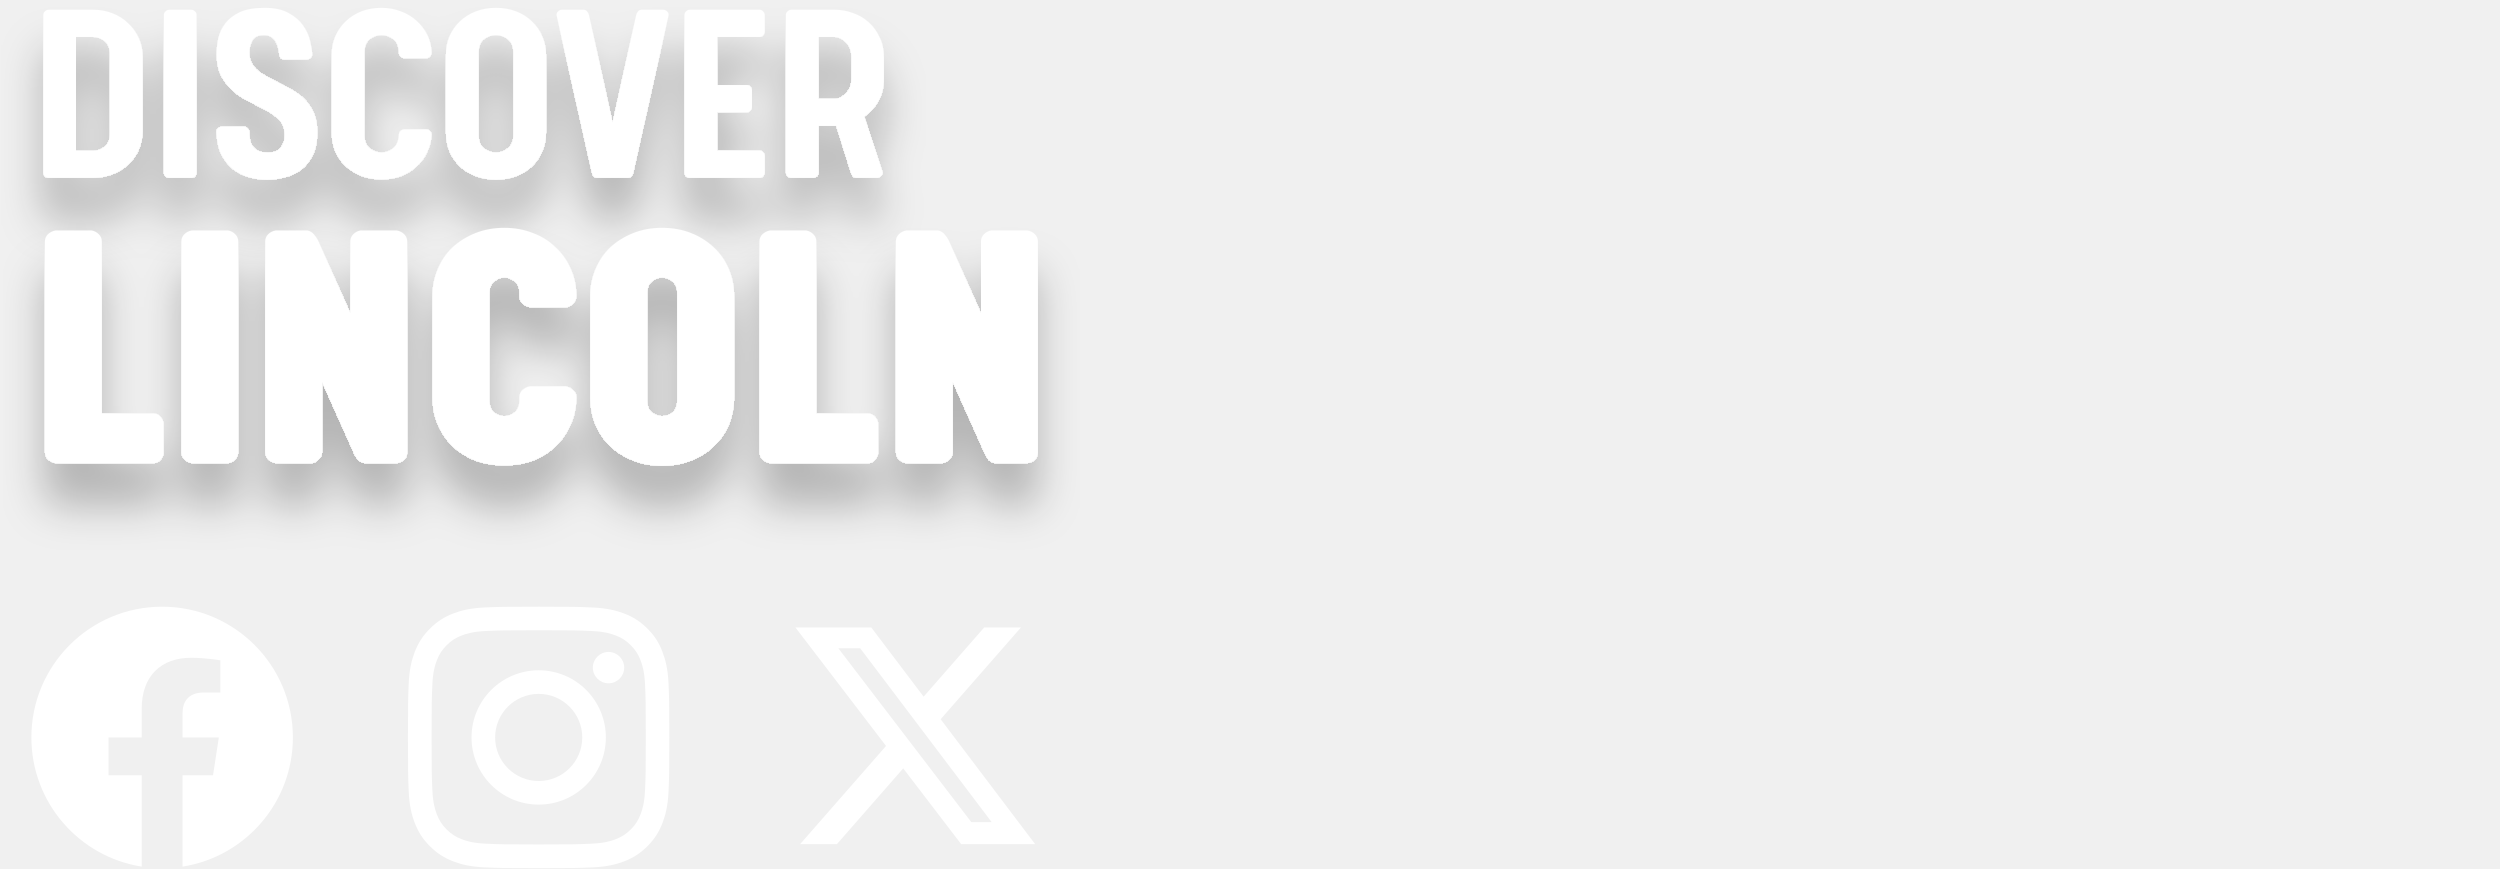
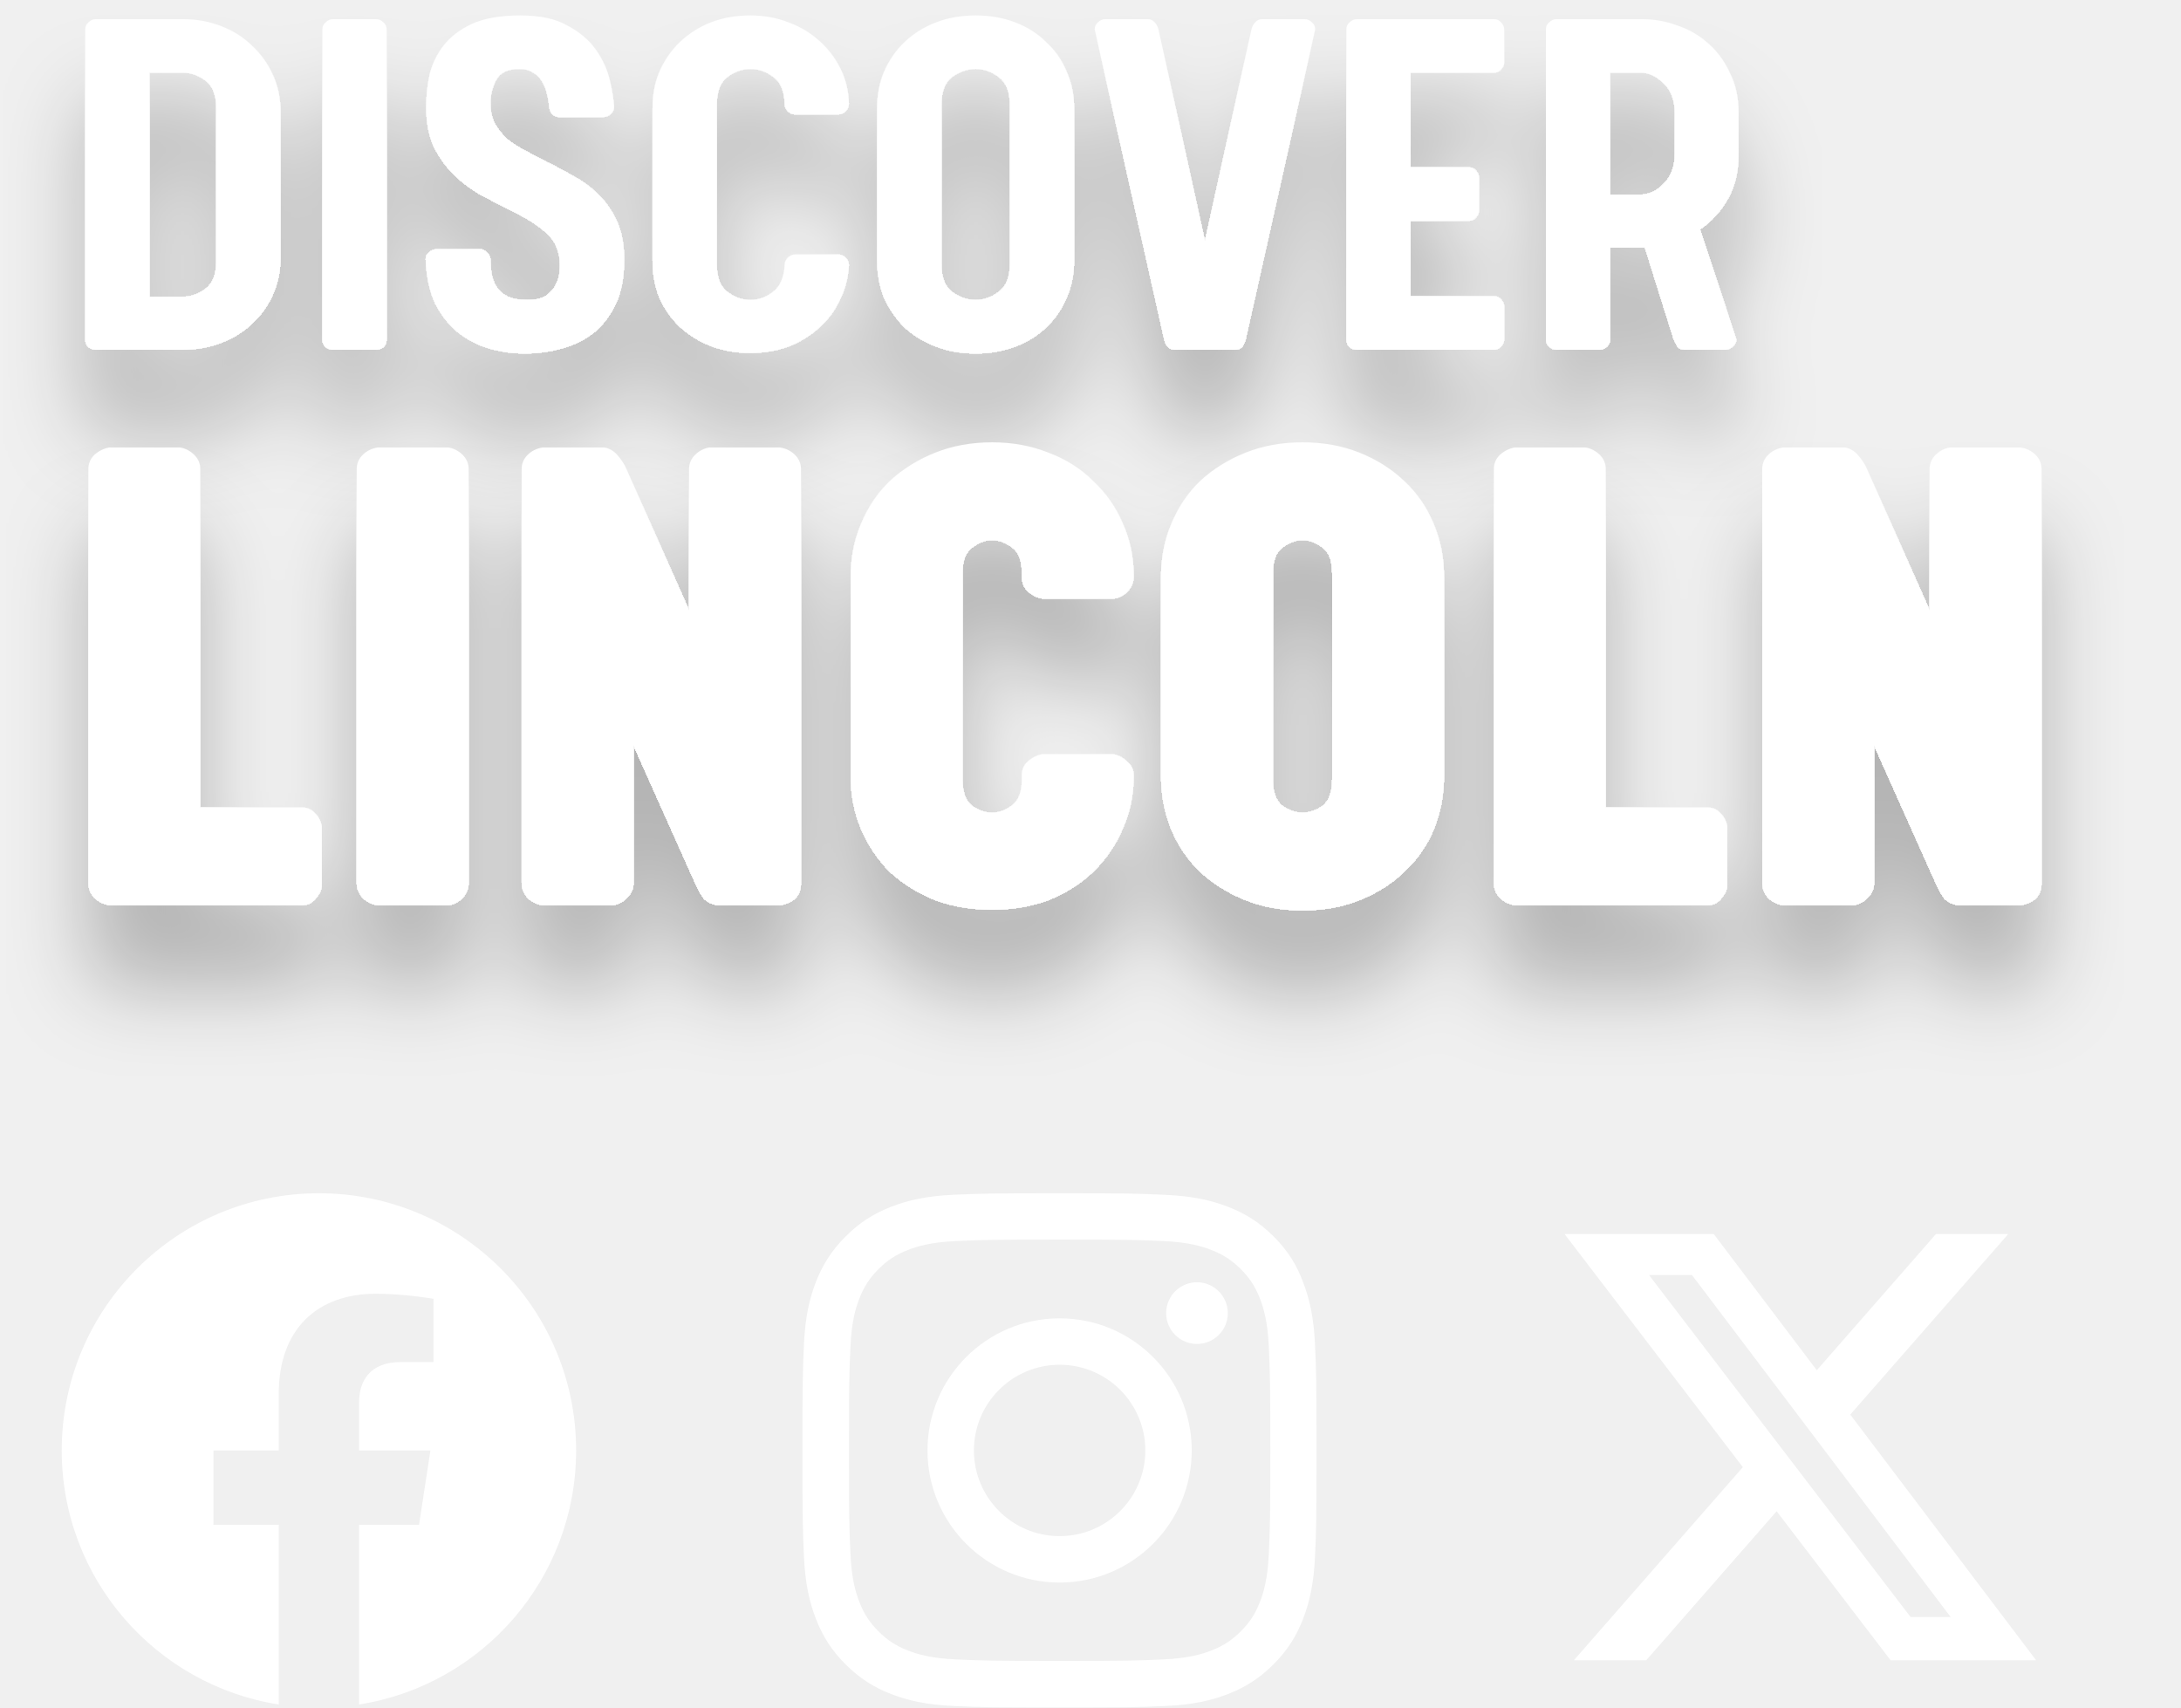
- <svg xmlns="http://www.w3.org/2000/svg" width="239" height="83" viewBox="0 0 239 83" fill="none">
+ <svg xmlns="http://www.w3.org/2000/svg" width="106" height="83" viewBox="0 0 106 83" fill="none">
  <g clip-path="url(#clip0_0_1)">
    <path d="M28 70.5C28 63.596 22.404 58 15.5 58C8.596 58 3 63.596 3 70.5C3 76.739 7.571 81.91 13.547 82.848V74.113H10.373V70.5H13.547V67.746C13.547 64.613 15.413 62.883 18.268 62.883C19.636 62.883 21.066 63.127 21.066 63.127V66.203H19.49C17.938 66.203 17.453 67.167 17.453 68.156V70.5H20.92L20.366 74.113H17.453V82.848C23.429 81.91 28 76.739 28 70.5Z" fill="white" />
  </g>
  <g clip-path="url(#clip1_0_1)">
    <path d="M51.5 60.251C54.84 60.251 55.235 60.266 56.549 60.324C57.77 60.378 58.429 60.583 58.868 60.754C59.449 60.978 59.869 61.252 60.304 61.687C60.743 62.126 61.012 62.541 61.236 63.122C61.407 63.562 61.612 64.226 61.666 65.441C61.725 66.76 61.739 67.155 61.739 70.49C61.739 73.83 61.725 74.226 61.666 75.539C61.612 76.76 61.407 77.419 61.236 77.858C61.012 78.439 60.738 78.859 60.304 79.294C59.864 79.733 59.449 80.002 58.868 80.227C58.429 80.397 57.765 80.603 56.549 80.656C55.23 80.715 54.835 80.73 51.5 80.73C48.16 80.73 47.765 80.715 46.451 80.656C45.23 80.603 44.571 80.397 44.132 80.227C43.551 80.002 43.131 79.728 42.696 79.294C42.257 78.855 41.988 78.439 41.764 77.858C41.593 77.419 41.388 76.755 41.334 75.539C41.275 74.221 41.261 73.825 41.261 70.49C41.261 67.15 41.275 66.755 41.334 65.441C41.388 64.221 41.593 63.562 41.764 63.122C41.988 62.541 42.262 62.121 42.696 61.687C43.136 61.247 43.551 60.978 44.132 60.754C44.571 60.583 45.235 60.378 46.451 60.324C47.765 60.266 48.16 60.251 51.5 60.251ZM51.5 58C48.106 58 47.682 58.015 46.349 58.073C45.02 58.132 44.107 58.347 43.316 58.654C42.491 58.977 41.793 59.401 41.1 60.1C40.401 60.793 39.977 61.491 39.654 62.312C39.347 63.107 39.132 64.016 39.073 65.344C39.015 66.682 39 67.106 39 70.5C39 73.894 39.015 74.318 39.073 75.651C39.132 76.98 39.347 77.893 39.654 78.684C39.977 79.509 40.401 80.207 41.1 80.9C41.793 81.594 42.491 82.023 43.312 82.341C44.107 82.648 45.016 82.863 46.344 82.922C47.677 82.981 48.102 82.995 51.495 82.995C54.889 82.995 55.313 82.981 56.647 82.922C57.975 82.863 58.888 82.648 59.679 82.341C60.499 82.023 61.197 81.594 61.891 80.9C62.584 80.207 63.014 79.509 63.331 78.689C63.639 77.893 63.853 76.984 63.912 75.656C63.971 74.323 63.985 73.898 63.985 70.505C63.985 67.111 63.971 66.686 63.912 65.353C63.853 64.025 63.639 63.112 63.331 62.321C63.023 61.491 62.599 60.793 61.9 60.1C61.207 59.406 60.509 58.977 59.688 58.659C58.893 58.352 57.984 58.137 56.656 58.078C55.318 58.015 54.894 58 51.5 58Z" fill="white" />
    <path d="M51.499 64.079C47.954 64.079 45.078 66.955 45.078 70.5C45.078 74.045 47.954 76.921 51.499 76.921C55.044 76.921 57.92 74.045 57.92 70.5C57.92 66.955 55.044 64.079 51.499 64.079ZM51.499 74.665C49.199 74.665 47.334 72.8 47.334 70.5C47.334 68.2 49.199 66.335 51.499 66.335C53.799 66.335 55.664 68.2 55.664 70.5C55.664 72.8 53.799 74.665 51.499 74.665Z" fill="white" />
    <path d="M59.674 63.825C59.674 64.655 59 65.324 58.175 65.324C57.345 65.324 56.676 64.65 56.676 63.825C56.676 62.995 57.35 62.326 58.175 62.326C59 62.326 59.674 63 59.674 63.825Z" fill="white" />
  </g>
  <path d="M94.089 59.983H97.603L89.926 68.758L98.958 80.698H91.886L86.347 73.456L80.01 80.698H76.493L84.705 71.313L76.041 59.983H83.292L88.299 66.603L94.089 59.983ZM92.856 78.595H94.803L82.234 61.976H80.145L92.856 78.595Z" fill="white" />
  <g filter="url(#filter0_d_0_1)">
    <path d="M4.664 17C4.525 17 4.404 16.957 4.3 16.87C4.196 16.766 4.144 16.645 4.144 16.506V1.426C4.144 1.287 4.196 1.175 4.3 1.088C4.404 0.984 4.525 0.932 4.664 0.932H8.876C9.552 0.932 10.176 1.045 10.748 1.27C11.337 1.495 11.84 1.816 12.256 2.232C12.689 2.631 13.027 3.107 13.27 3.662C13.513 4.199 13.634 4.797 13.634 5.456V12.502C13.634 13.143 13.513 13.741 13.27 14.296C13.027 14.851 12.689 15.327 12.256 15.726C11.84 16.125 11.337 16.437 10.748 16.662C10.176 16.887 9.552 17 8.876 17H4.664ZM10.514 5.274C10.514 4.633 10.341 4.182 9.994 3.922C9.647 3.662 9.275 3.532 8.876 3.532H7.264V14.426H8.876C9.275 14.426 9.647 14.296 9.994 14.036C10.341 13.776 10.514 13.325 10.514 12.684V5.274ZM18.791 16.506C18.791 16.645 18.739 16.766 18.635 16.87C18.531 16.957 18.41 17 18.271 17H16.191C16.053 17 15.931 16.957 15.827 16.87C15.723 16.766 15.671 16.645 15.671 16.506V1.426C15.671 1.287 15.723 1.175 15.827 1.088C15.931 0.984 16.053 0.932 16.191 0.932H18.271C18.41 0.932 18.531 0.984 18.635 1.088C18.739 1.175 18.791 1.287 18.791 1.426V16.506ZM20.689 12.606C20.689 12.467 20.741 12.355 20.846 12.268C20.967 12.164 21.097 12.112 21.235 12.112H23.316C23.454 12.112 23.567 12.164 23.654 12.268C23.758 12.355 23.818 12.467 23.835 12.606C23.835 12.814 23.853 13.039 23.887 13.282C23.922 13.507 24 13.724 24.122 13.932C24.243 14.123 24.416 14.279 24.642 14.4C24.884 14.521 25.213 14.582 25.63 14.582C26.028 14.582 26.331 14.513 26.54 14.374C26.765 14.218 26.921 14.045 27.008 13.854C27.111 13.646 27.172 13.455 27.189 13.282C27.207 13.091 27.215 12.97 27.215 12.918C27.215 12.242 26.999 11.713 26.566 11.332C26.149 10.951 25.578 10.587 24.849 10.24C24.381 9.997 23.896 9.746 23.393 9.486C22.908 9.209 22.466 8.879 22.067 8.498C21.669 8.099 21.34 7.64 21.079 7.12C20.837 6.583 20.715 5.941 20.715 5.196C20.715 4.693 20.767 4.182 20.872 3.662C20.993 3.142 21.218 2.665 21.547 2.232C21.877 1.799 22.336 1.443 22.925 1.166C23.532 0.889 24.321 0.75 25.291 0.75C26.245 0.75 27.008 0.915 27.579 1.244C28.169 1.556 28.628 1.946 28.957 2.414C29.287 2.882 29.512 3.376 29.634 3.896C29.755 4.399 29.824 4.832 29.841 5.196C29.841 5.335 29.781 5.456 29.66 5.56C29.555 5.647 29.434 5.69 29.296 5.69H27.215C27.077 5.69 26.956 5.647 26.852 5.56C26.765 5.456 26.713 5.335 26.695 5.196C26.678 4.988 26.643 4.78 26.591 4.572C26.54 4.347 26.462 4.147 26.358 3.974C26.253 3.783 26.106 3.636 25.916 3.532C25.742 3.411 25.517 3.35 25.239 3.35C24.685 3.35 24.312 3.523 24.122 3.87C23.931 4.217 23.835 4.598 23.835 5.014C23.835 5.395 23.905 5.725 24.044 6.002C24.2 6.279 24.399 6.531 24.642 6.756C24.901 6.964 25.196 7.155 25.526 7.328C25.855 7.501 26.201 7.683 26.566 7.874C26.999 8.082 27.441 8.316 27.892 8.576C28.342 8.819 28.75 9.122 29.113 9.486C29.477 9.85 29.772 10.283 29.997 10.786C30.223 11.289 30.335 11.904 30.335 12.632C30.335 13.481 30.197 14.201 29.919 14.79C29.642 15.362 29.278 15.83 28.828 16.194C28.377 16.541 27.857 16.792 27.267 16.948C26.695 17.104 26.106 17.182 25.5 17.182C24.927 17.182 24.364 17.104 23.809 16.948C23.255 16.792 22.744 16.532 22.276 16.168C21.825 15.804 21.452 15.336 21.157 14.764C20.88 14.175 20.724 13.455 20.689 12.606ZM38.137 5.04C38.12 4.416 37.938 3.983 37.591 3.74C37.245 3.48 36.872 3.35 36.473 3.35C36.075 3.35 35.702 3.48 35.355 3.74C35.008 4 34.835 4.451 34.835 5.092V12.84C34.835 13.481 35.008 13.932 35.355 14.192C35.702 14.452 36.075 14.582 36.473 14.582C36.872 14.582 37.236 14.452 37.565 14.192C37.912 13.932 38.102 13.499 38.137 12.892C38.137 12.753 38.189 12.632 38.293 12.528C38.397 12.424 38.519 12.372 38.657 12.372H40.737C40.876 12.372 40.997 12.424 41.101 12.528C41.205 12.632 41.257 12.753 41.257 12.892C41.222 13.499 41.075 14.062 40.815 14.582C40.572 15.102 40.234 15.553 39.801 15.934C39.385 16.315 38.891 16.619 38.319 16.844C37.747 17.052 37.132 17.156 36.473 17.156C35.78 17.156 35.139 17.043 34.549 16.818C33.977 16.593 33.474 16.281 33.041 15.882C32.625 15.483 32.296 15.015 32.053 14.478C31.828 13.923 31.715 13.325 31.715 12.684V5.248C31.715 4.607 31.828 4.017 32.053 3.48C32.296 2.925 32.625 2.449 33.041 2.05C33.474 1.634 33.977 1.313 34.549 1.088C35.139 0.863 35.78 0.75 36.473 0.75C37.132 0.75 37.747 0.863 38.319 1.088C38.891 1.296 39.385 1.591 39.801 1.972C40.234 2.353 40.581 2.804 40.841 3.324C41.101 3.844 41.24 4.416 41.257 5.04C41.257 5.179 41.205 5.3 41.101 5.404C40.997 5.508 40.876 5.56 40.737 5.56H38.657C38.519 5.56 38.397 5.508 38.293 5.404C38.189 5.3 38.137 5.179 38.137 5.04ZM47.417 14.582C47.816 14.582 48.188 14.452 48.535 14.192C48.899 13.932 49.081 13.481 49.081 12.84V5.092C49.081 4.451 48.899 4 48.535 3.74C48.188 3.48 47.816 3.35 47.417 3.35C47.019 3.35 46.637 3.48 46.273 3.74C45.926 4 45.753 4.451 45.753 5.092V12.84C45.753 13.481 45.926 13.932 46.273 14.192C46.637 14.452 47.019 14.582 47.417 14.582ZM47.417 0.75C48.111 0.75 48.752 0.863 49.341 1.088C49.931 1.313 50.433 1.634 50.849 2.05C51.282 2.449 51.612 2.925 51.837 3.48C52.08 4.017 52.201 4.607 52.201 5.248V12.684C52.201 13.325 52.08 13.923 51.837 14.478C51.612 15.015 51.282 15.492 50.849 15.908C50.433 16.307 49.931 16.619 49.341 16.844C48.752 17.069 48.111 17.182 47.417 17.182C46.724 17.182 46.083 17.069 45.493 16.844C44.904 16.619 44.392 16.307 43.959 15.908C43.543 15.492 43.214 15.015 42.971 14.478C42.746 13.923 42.633 13.325 42.633 12.684V5.248C42.633 4.607 42.746 4.017 42.971 3.48C43.214 2.925 43.543 2.449 43.959 2.05C44.392 1.634 44.904 1.313 45.493 1.088C46.083 0.863 46.724 0.75 47.417 0.75ZM60.824 1.426C60.858 1.287 60.919 1.175 61.006 1.088C61.093 0.984 61.205 0.932 61.344 0.932H63.398C63.536 0.932 63.658 0.984 63.762 1.088C63.866 1.175 63.918 1.287 63.918 1.426L60.538 16.506C60.503 16.645 60.443 16.766 60.356 16.87C60.269 16.957 60.157 17 60.018 17H57.106C56.967 17 56.855 16.957 56.768 16.87C56.681 16.766 56.62 16.645 56.586 16.506L53.206 1.426C53.206 1.287 53.258 1.175 53.362 1.088C53.466 0.984 53.587 0.932 53.726 0.932H55.78C55.919 0.932 56.031 0.984 56.118 1.088C56.205 1.175 56.265 1.287 56.3 1.426L58.562 11.722L60.824 1.426ZM65.437 1.426C65.437 1.287 65.489 1.175 65.593 1.088C65.697 0.984 65.818 0.932 65.957 0.932H72.613C72.752 0.932 72.864 0.984 72.951 1.088C73.055 1.192 73.107 1.313 73.107 1.452V3.012C73.107 3.151 73.055 3.272 72.951 3.376C72.864 3.48 72.752 3.532 72.613 3.532H68.557V8.134H71.391C71.53 8.134 71.642 8.186 71.729 8.29C71.833 8.394 71.885 8.515 71.885 8.654V10.214C71.885 10.353 71.833 10.474 71.729 10.578C71.642 10.682 71.53 10.734 71.391 10.734H68.557V14.4H72.613C72.752 14.4 72.864 14.452 72.951 14.556C73.055 14.66 73.107 14.781 73.107 14.92V16.48C73.107 16.619 73.055 16.74 72.951 16.844C72.864 16.948 72.752 17 72.613 17H65.957C65.818 17 65.697 16.957 65.593 16.87C65.489 16.766 65.437 16.645 65.437 16.506V1.426ZM84.496 7.536C84.496 8.351 84.323 9.061 83.976 9.668C83.629 10.275 83.179 10.769 82.624 11.15L84.392 16.506C84.392 16.627 84.332 16.74 84.21 16.844C84.106 16.948 83.985 17 83.846 17H81.896C81.74 17 81.619 16.948 81.532 16.844C81.463 16.74 81.402 16.627 81.35 16.506L79.946 12.034H78.256V16.506C78.256 16.627 78.204 16.74 78.1 16.844C77.996 16.948 77.875 17 77.736 17H75.656C75.517 17 75.396 16.948 75.292 16.844C75.188 16.74 75.136 16.627 75.136 16.506V1.4C75.136 1.279 75.188 1.175 75.292 1.088C75.396 0.984 75.517 0.932 75.656 0.932H79.79C80.397 0.932 80.978 1.036 81.532 1.244C82.104 1.435 82.607 1.729 83.04 2.128C83.474 2.509 83.82 2.986 84.08 3.558C84.358 4.113 84.496 4.754 84.496 5.482V7.536ZM78.256 9.46H79.738C80.137 9.46 80.51 9.287 80.856 8.94C81.22 8.593 81.402 8.091 81.402 7.432V5.534C81.402 4.875 81.22 4.381 80.856 4.052C80.51 3.705 80.137 3.532 79.738 3.532H78.256V9.46Z" fill="white" />
  </g>
  <g filter="url(#filter1_d_0_1)">
-     <path d="M14.664 39.528C14.928 39.528 15.144 39.624 15.312 39.816C15.48 39.984 15.588 40.188 15.636 40.428V43.38C15.612 43.572 15.504 43.776 15.312 43.992C15.144 44.184 14.928 44.28 14.664 44.28H5.304C5.04 44.232 4.8 44.112 4.584 43.92C4.392 43.704 4.296 43.464 4.296 43.2V23.076C4.296 22.812 4.392 22.584 4.584 22.392C4.8 22.2 5.04 22.08 5.304 22.032H8.76C9.024 22.08 9.252 22.2 9.444 22.392C9.636 22.584 9.732 22.812 9.732 23.076V39.528H14.664ZM17.339 23.076C17.339 22.812 17.435 22.584 17.627 22.392C17.819 22.2 18.059 22.08 18.347 22.032H21.803C22.067 22.08 22.295 22.2 22.487 22.392C22.679 22.584 22.775 22.812 22.775 23.076V43.2C22.775 43.464 22.679 43.704 22.487 43.92C22.295 44.112 22.067 44.232 21.803 44.28H18.347C18.059 44.232 17.819 44.112 17.627 43.92C17.435 43.704 17.339 43.464 17.339 43.2V23.076ZM30.791 36.504V43.2C30.791 43.464 30.683 43.704 30.467 43.92C30.251 44.136 30.023 44.256 29.783 44.28H26.363C26.075 44.232 25.835 44.112 25.643 43.92C25.451 43.704 25.355 43.464 25.355 43.2V23.076C25.355 22.812 25.451 22.584 25.643 22.392C25.835 22.2 26.075 22.08 26.363 22.032H29.387C29.627 22.08 29.831 22.2 29.999 22.392C30.167 22.584 30.299 22.776 30.395 22.968L33.491 29.952V23.076C33.491 22.812 33.587 22.584 33.779 22.392C33.971 22.2 34.199 22.08 34.463 22.032H37.919C38.207 22.08 38.447 22.2 38.639 22.392C38.831 22.584 38.927 22.812 38.927 23.076V43.236C38.927 43.524 38.831 43.764 38.639 43.956C38.447 44.124 38.207 44.232 37.919 44.28H34.859C34.595 44.232 34.379 44.124 34.211 43.956C34.067 43.764 33.947 43.56 33.851 43.344L30.791 36.504ZM41.346 28.332C41.346 27.396 41.514 26.532 41.85 25.74C42.187 24.924 42.654 24.228 43.255 23.652C43.879 23.076 44.611 22.62 45.45 22.284C46.291 21.948 47.215 21.78 48.222 21.78C49.206 21.78 50.118 21.948 50.959 22.284C51.798 22.596 52.519 23.052 53.118 23.652C53.742 24.228 54.222 24.912 54.559 25.704C54.919 26.496 55.099 27.36 55.099 28.296C55.099 28.584 54.99 28.836 54.775 29.052C54.583 29.244 54.355 29.352 54.09 29.376H50.67C50.407 29.328 50.166 29.208 49.95 29.016C49.758 28.824 49.663 28.584 49.663 28.296V28.116C49.663 27.516 49.507 27.108 49.194 26.892C48.883 26.652 48.559 26.532 48.222 26.532C47.886 26.532 47.562 26.652 47.251 26.892C46.938 27.108 46.782 27.516 46.782 28.116V38.196C46.782 38.796 46.938 39.216 47.251 39.456C47.562 39.672 47.886 39.78 48.222 39.78C48.559 39.78 48.883 39.66 49.194 39.42C49.507 39.18 49.663 38.772 49.663 38.196V37.98C49.663 37.692 49.758 37.464 49.95 37.296C50.166 37.104 50.407 36.984 50.67 36.936H54.09C54.355 36.984 54.583 37.104 54.775 37.296C54.99 37.464 55.099 37.692 55.099 37.98C55.099 38.916 54.919 39.78 54.559 40.572C54.222 41.364 53.742 42.06 53.118 42.66C52.519 43.236 51.798 43.692 50.959 44.028C50.118 44.34 49.206 44.496 48.222 44.496C47.215 44.496 46.291 44.34 45.45 44.028C44.611 43.692 43.879 43.236 43.255 42.66C42.654 42.06 42.187 41.364 41.85 40.572C41.514 39.78 41.346 38.916 41.346 37.98V28.332ZM63.304 26.532C62.968 26.532 62.645 26.652 62.333 26.892C62.02 27.108 61.864 27.516 61.864 28.116V38.196C61.864 38.796 62.02 39.216 62.333 39.456C62.645 39.672 62.968 39.78 63.304 39.78C63.641 39.78 63.965 39.672 64.276 39.456C64.588 39.216 64.745 38.796 64.745 38.196V28.116C64.745 27.516 64.588 27.108 64.276 26.892C63.965 26.652 63.641 26.532 63.304 26.532ZM63.304 44.532C62.297 44.532 61.373 44.364 60.532 44.028C59.693 43.692 58.961 43.236 58.337 42.66C57.736 42.084 57.269 41.4 56.932 40.608C56.596 39.792 56.428 38.916 56.428 37.98V28.332C56.428 27.396 56.596 26.532 56.932 25.74C57.269 24.924 57.736 24.228 58.337 23.652C58.961 23.076 59.693 22.62 60.532 22.284C61.373 21.948 62.297 21.78 63.304 21.78C64.312 21.78 65.237 21.948 66.076 22.284C66.916 22.62 67.636 23.076 68.237 23.652C68.861 24.228 69.341 24.924 69.677 25.74C70.013 26.532 70.18 27.396 70.18 28.332V37.98C70.18 38.916 70.013 39.792 69.677 40.608C69.341 41.4 68.861 42.084 68.237 42.66C67.636 43.236 66.916 43.692 66.076 44.028C65.237 44.364 64.312 44.532 63.304 44.532ZM82.973 39.528C83.237 39.528 83.453 39.624 83.621 39.816C83.789 39.984 83.897 40.188 83.945 40.428V43.38C83.921 43.572 83.813 43.776 83.621 43.992C83.453 44.184 83.237 44.28 82.973 44.28H73.613C73.349 44.232 73.109 44.112 72.893 43.92C72.701 43.704 72.605 43.464 72.605 43.2V23.076C72.605 22.812 72.701 22.584 72.893 22.392C73.109 22.2 73.349 22.08 73.613 22.032H77.069C77.333 22.08 77.561 22.2 77.753 22.392C77.945 22.584 78.041 22.812 78.041 23.076V39.528H82.973ZM91.084 36.504V43.2C91.084 43.464 90.976 43.704 90.76 43.92C90.544 44.136 90.316 44.256 90.076 44.28H86.656C86.368 44.232 86.128 44.112 85.936 43.92C85.744 43.704 85.648 43.464 85.648 43.2V23.076C85.648 22.812 85.744 22.584 85.936 22.392C86.128 22.2 86.368 22.08 86.656 22.032H89.68C89.92 22.08 90.124 22.2 90.292 22.392C90.46 22.584 90.592 22.776 90.688 22.968L93.784 29.952V23.076C93.784 22.812 93.88 22.584 94.072 22.392C94.264 22.2 94.492 22.08 94.756 22.032H98.212C98.5 22.08 98.74 22.2 98.932 22.392C99.124 22.584 99.22 22.812 99.22 23.076V43.236C99.22 43.524 99.124 43.764 98.932 43.956C98.74 44.124 98.5 44.232 98.212 44.28H95.152C94.888 44.232 94.672 44.124 94.504 43.956C94.36 43.764 94.24 43.56 94.144 43.344L91.084 36.504Z" fill="white" />
+     <path d="M14.664 39.248C14.928 39.248 15.144 39.344 15.312 39.536C15.48 39.704 15.588 39.908 15.636 40.148V43.1C15.612 43.292 15.504 43.496 15.312 43.712C15.144 43.904 14.928 44 14.664 44H5.304C5.04 43.952 4.8 43.832 4.584 43.64C4.392 43.424 4.296 43.184 4.296 42.92V22.796C4.296 22.532 4.392 22.304 4.584 22.112C4.8 21.92 5.04 21.8 5.304 21.752H8.76C9.024 21.8 9.252 21.92 9.444 22.112C9.636 22.304 9.732 22.532 9.732 22.796V39.248H14.664ZM17.339 22.796C17.339 22.532 17.435 22.304 17.627 22.112C17.819 21.92 18.059 21.8 18.347 21.752H21.803C22.067 21.8 22.295 21.92 22.487 22.112C22.679 22.304 22.775 22.532 22.775 22.796V42.92C22.775 43.184 22.679 43.424 22.487 43.64C22.295 43.832 22.067 43.952 21.803 44H18.347C18.059 43.952 17.819 43.832 17.627 43.64C17.435 43.424 17.339 43.184 17.339 42.92V22.796ZM30.791 36.224V42.92C30.791 43.184 30.683 43.424 30.467 43.64C30.251 43.856 30.023 43.976 29.783 44H26.363C26.075 43.952 25.835 43.832 25.643 43.64C25.451 43.424 25.355 43.184 25.355 42.92V22.796C25.355 22.532 25.451 22.304 25.643 22.112C25.835 21.92 26.075 21.8 26.363 21.752H29.387C29.627 21.8 29.831 21.92 29.999 22.112C30.167 22.304 30.299 22.496 30.395 22.688L33.491 29.672V22.796C33.491 22.532 33.587 22.304 33.779 22.112C33.971 21.92 34.199 21.8 34.463 21.752H37.919C38.207 21.8 38.447 21.92 38.639 22.112C38.831 22.304 38.927 22.532 38.927 22.796V42.956C38.927 43.244 38.831 43.484 38.639 43.676C38.447 43.844 38.207 43.952 37.919 44H34.859C34.595 43.952 34.379 43.844 34.211 43.676C34.067 43.484 33.947 43.28 33.851 43.064L30.791 36.224ZM41.346 28.052C41.346 27.116 41.514 26.252 41.85 25.46C42.187 24.644 42.654 23.948 43.255 23.372C43.879 22.796 44.611 22.34 45.45 22.004C46.291 21.668 47.215 21.5 48.222 21.5C49.206 21.5 50.118 21.668 50.959 22.004C51.798 22.316 52.519 22.772 53.118 23.372C53.742 23.948 54.222 24.632 54.559 25.424C54.919 26.216 55.099 27.08 55.099 28.016C55.099 28.304 54.99 28.556 54.775 28.772C54.583 28.964 54.355 29.072 54.09 29.096H50.67C50.407 29.048 50.166 28.928 49.95 28.736C49.758 28.544 49.663 28.304 49.663 28.016V27.836C49.663 27.236 49.507 26.828 49.194 26.612C48.883 26.372 48.559 26.252 48.222 26.252C47.886 26.252 47.562 26.372 47.251 26.612C46.938 26.828 46.782 27.236 46.782 27.836V37.916C46.782 38.516 46.938 38.936 47.251 39.176C47.562 39.392 47.886 39.5 48.222 39.5C48.559 39.5 48.883 39.38 49.194 39.14C49.507 38.9 49.663 38.492 49.663 37.916V37.7C49.663 37.412 49.758 37.184 49.95 37.016C50.166 36.824 50.407 36.704 50.67 36.656H54.09C54.355 36.704 54.583 36.824 54.775 37.016C54.99 37.184 55.099 37.412 55.099 37.7C55.099 38.636 54.919 39.5 54.559 40.292C54.222 41.084 53.742 41.78 53.118 42.38C52.519 42.956 51.798 43.412 50.959 43.748C50.118 44.06 49.206 44.216 48.222 44.216C47.215 44.216 46.291 44.06 45.45 43.748C44.611 43.412 43.879 42.956 43.255 42.38C42.654 41.78 42.187 41.084 41.85 40.292C41.514 39.5 41.346 38.636 41.346 37.7V28.052ZM63.304 26.252C62.968 26.252 62.645 26.372 62.333 26.612C62.02 26.828 61.864 27.236 61.864 27.836V37.916C61.864 38.516 62.02 38.936 62.333 39.176C62.645 39.392 62.968 39.5 63.304 39.5C63.641 39.5 63.965 39.392 64.276 39.176C64.588 38.936 64.745 38.516 64.745 37.916V27.836C64.745 27.236 64.588 26.828 64.276 26.612C63.965 26.372 63.641 26.252 63.304 26.252ZM63.304 44.252C62.297 44.252 61.373 44.084 60.532 43.748C59.693 43.412 58.961 42.956 58.337 42.38C57.736 41.804 57.269 41.12 56.932 40.328C56.596 39.512 56.428 38.636 56.428 37.7V28.052C56.428 27.116 56.596 26.252 56.932 25.46C57.269 24.644 57.736 23.948 58.337 23.372C58.961 22.796 59.693 22.34 60.532 22.004C61.373 21.668 62.297 21.5 63.304 21.5C64.312 21.5 65.237 21.668 66.076 22.004C66.916 22.34 67.636 22.796 68.237 23.372C68.861 23.948 69.341 24.644 69.677 25.46C70.013 26.252 70.18 27.116 70.18 28.052V37.7C70.18 38.636 70.013 39.512 69.677 40.328C69.341 41.12 68.861 41.804 68.237 42.38C67.636 42.956 66.916 43.412 66.076 43.748C65.237 44.084 64.312 44.252 63.304 44.252ZM82.973 39.248C83.237 39.248 83.453 39.344 83.621 39.536C83.789 39.704 83.897 39.908 83.945 40.148V43.1C83.921 43.292 83.813 43.496 83.621 43.712C83.453 43.904 83.237 44 82.973 44H73.613C73.349 43.952 73.109 43.832 72.893 43.64C72.701 43.424 72.605 43.184 72.605 42.92V22.796C72.605 22.532 72.701 22.304 72.893 22.112C73.109 21.92 73.349 21.8 73.613 21.752H77.069C77.333 21.8 77.561 21.92 77.753 22.112C77.945 22.304 78.041 22.532 78.041 22.796V39.248H82.973ZM91.084 36.224V42.92C91.084 43.184 90.976 43.424 90.76 43.64C90.544 43.856 90.316 43.976 90.076 44H86.656C86.368 43.952 86.128 43.832 85.936 43.64C85.744 43.424 85.648 43.184 85.648 42.92V22.796C85.648 22.532 85.744 22.304 85.936 22.112C86.128 21.92 86.368 21.8 86.656 21.752H89.68C89.92 21.8 90.124 21.92 90.292 22.112C90.46 22.304 90.592 22.496 90.688 22.688L93.784 29.672V22.796C93.784 22.532 93.88 22.304 94.072 22.112C94.264 21.92 94.492 21.8 94.756 21.752H98.212C98.5 21.8 98.74 21.92 98.932 22.112C99.124 22.304 99.22 22.532 99.22 22.796V42.956C99.22 43.244 99.124 43.484 98.932 43.676C98.74 43.844 98.5 43.952 98.212 44H95.152C94.888 43.952 94.672 43.844 94.504 43.676C94.36 43.484 94.24 43.28 94.144 43.064L91.084 36.224Z" fill="white" />
  </g>
  <defs>
    <filter id="filter0_d_0_1" x="0.145" y="0.75" width="88.352" height="24.432" filterUnits="userSpaceOnUse" color-interpolation-filters="sRGB">
      <feFlood flood-opacity="0" result="BackgroundImageFix" />
      <feColorMatrix in="SourceAlpha" type="matrix" values="0 0 0 0 0 0 0 0 0 0 0 0 0 0 0 0 0 0 127 0" result="hardAlpha" />
      <feOffset dy="4" />
      <feGaussianBlur stdDeviation="2" />
      <feComposite in2="hardAlpha" operator="out" />
      <feColorMatrix type="matrix" values="0 0 0 0 0 0 0 0 0 0 0 0 0 0 0 0 0 0 0.25 0" />
      <feBlend mode="normal" in2="BackgroundImageFix" result="effect1_dropShadow_0_1" />
      <feBlend mode="normal" in="SourceGraphic" in2="effect1_dropShadow_0_1" result="shape" />
    </filter>
-     <filter id="filter1_d_0_1" x="0.297" y="21.78" width="102.922" height="30.752" filterUnits="userSpaceOnUse" color-interpolation-filters="sRGB">
+     <filter id="filter1_d_0_1" x="0.297" y="21.5" width="102.922" height="30.752" filterUnits="userSpaceOnUse" color-interpolation-filters="sRGB">
      <feFlood flood-opacity="0" result="BackgroundImageFix" />
      <feColorMatrix in="SourceAlpha" type="matrix" values="0 0 0 0 0 0 0 0 0 0 0 0 0 0 0 0 0 0 127 0" result="hardAlpha" />
      <feOffset dy="4" />
      <feGaussianBlur stdDeviation="2" />
      <feComposite in2="hardAlpha" operator="out" />
      <feColorMatrix type="matrix" values="0 0 0 0 0 0 0 0 0 0 0 0 0 0 0 0 0 0 0.25 0" />
      <feBlend mode="normal" in2="BackgroundImageFix" result="effect1_dropShadow_0_1" />
      <feBlend mode="normal" in="SourceGraphic" in2="effect1_dropShadow_0_1" result="shape" />
    </filter>
    <clipPath id="clip0_0_1">
      <rect width="25" height="25" fill="white" transform="translate(3 58)" />
    </clipPath>
    <clipPath id="clip1_0_1">
      <rect width="25" height="25" fill="white" transform="translate(39 58)" />
    </clipPath>
  </defs>
</svg>
